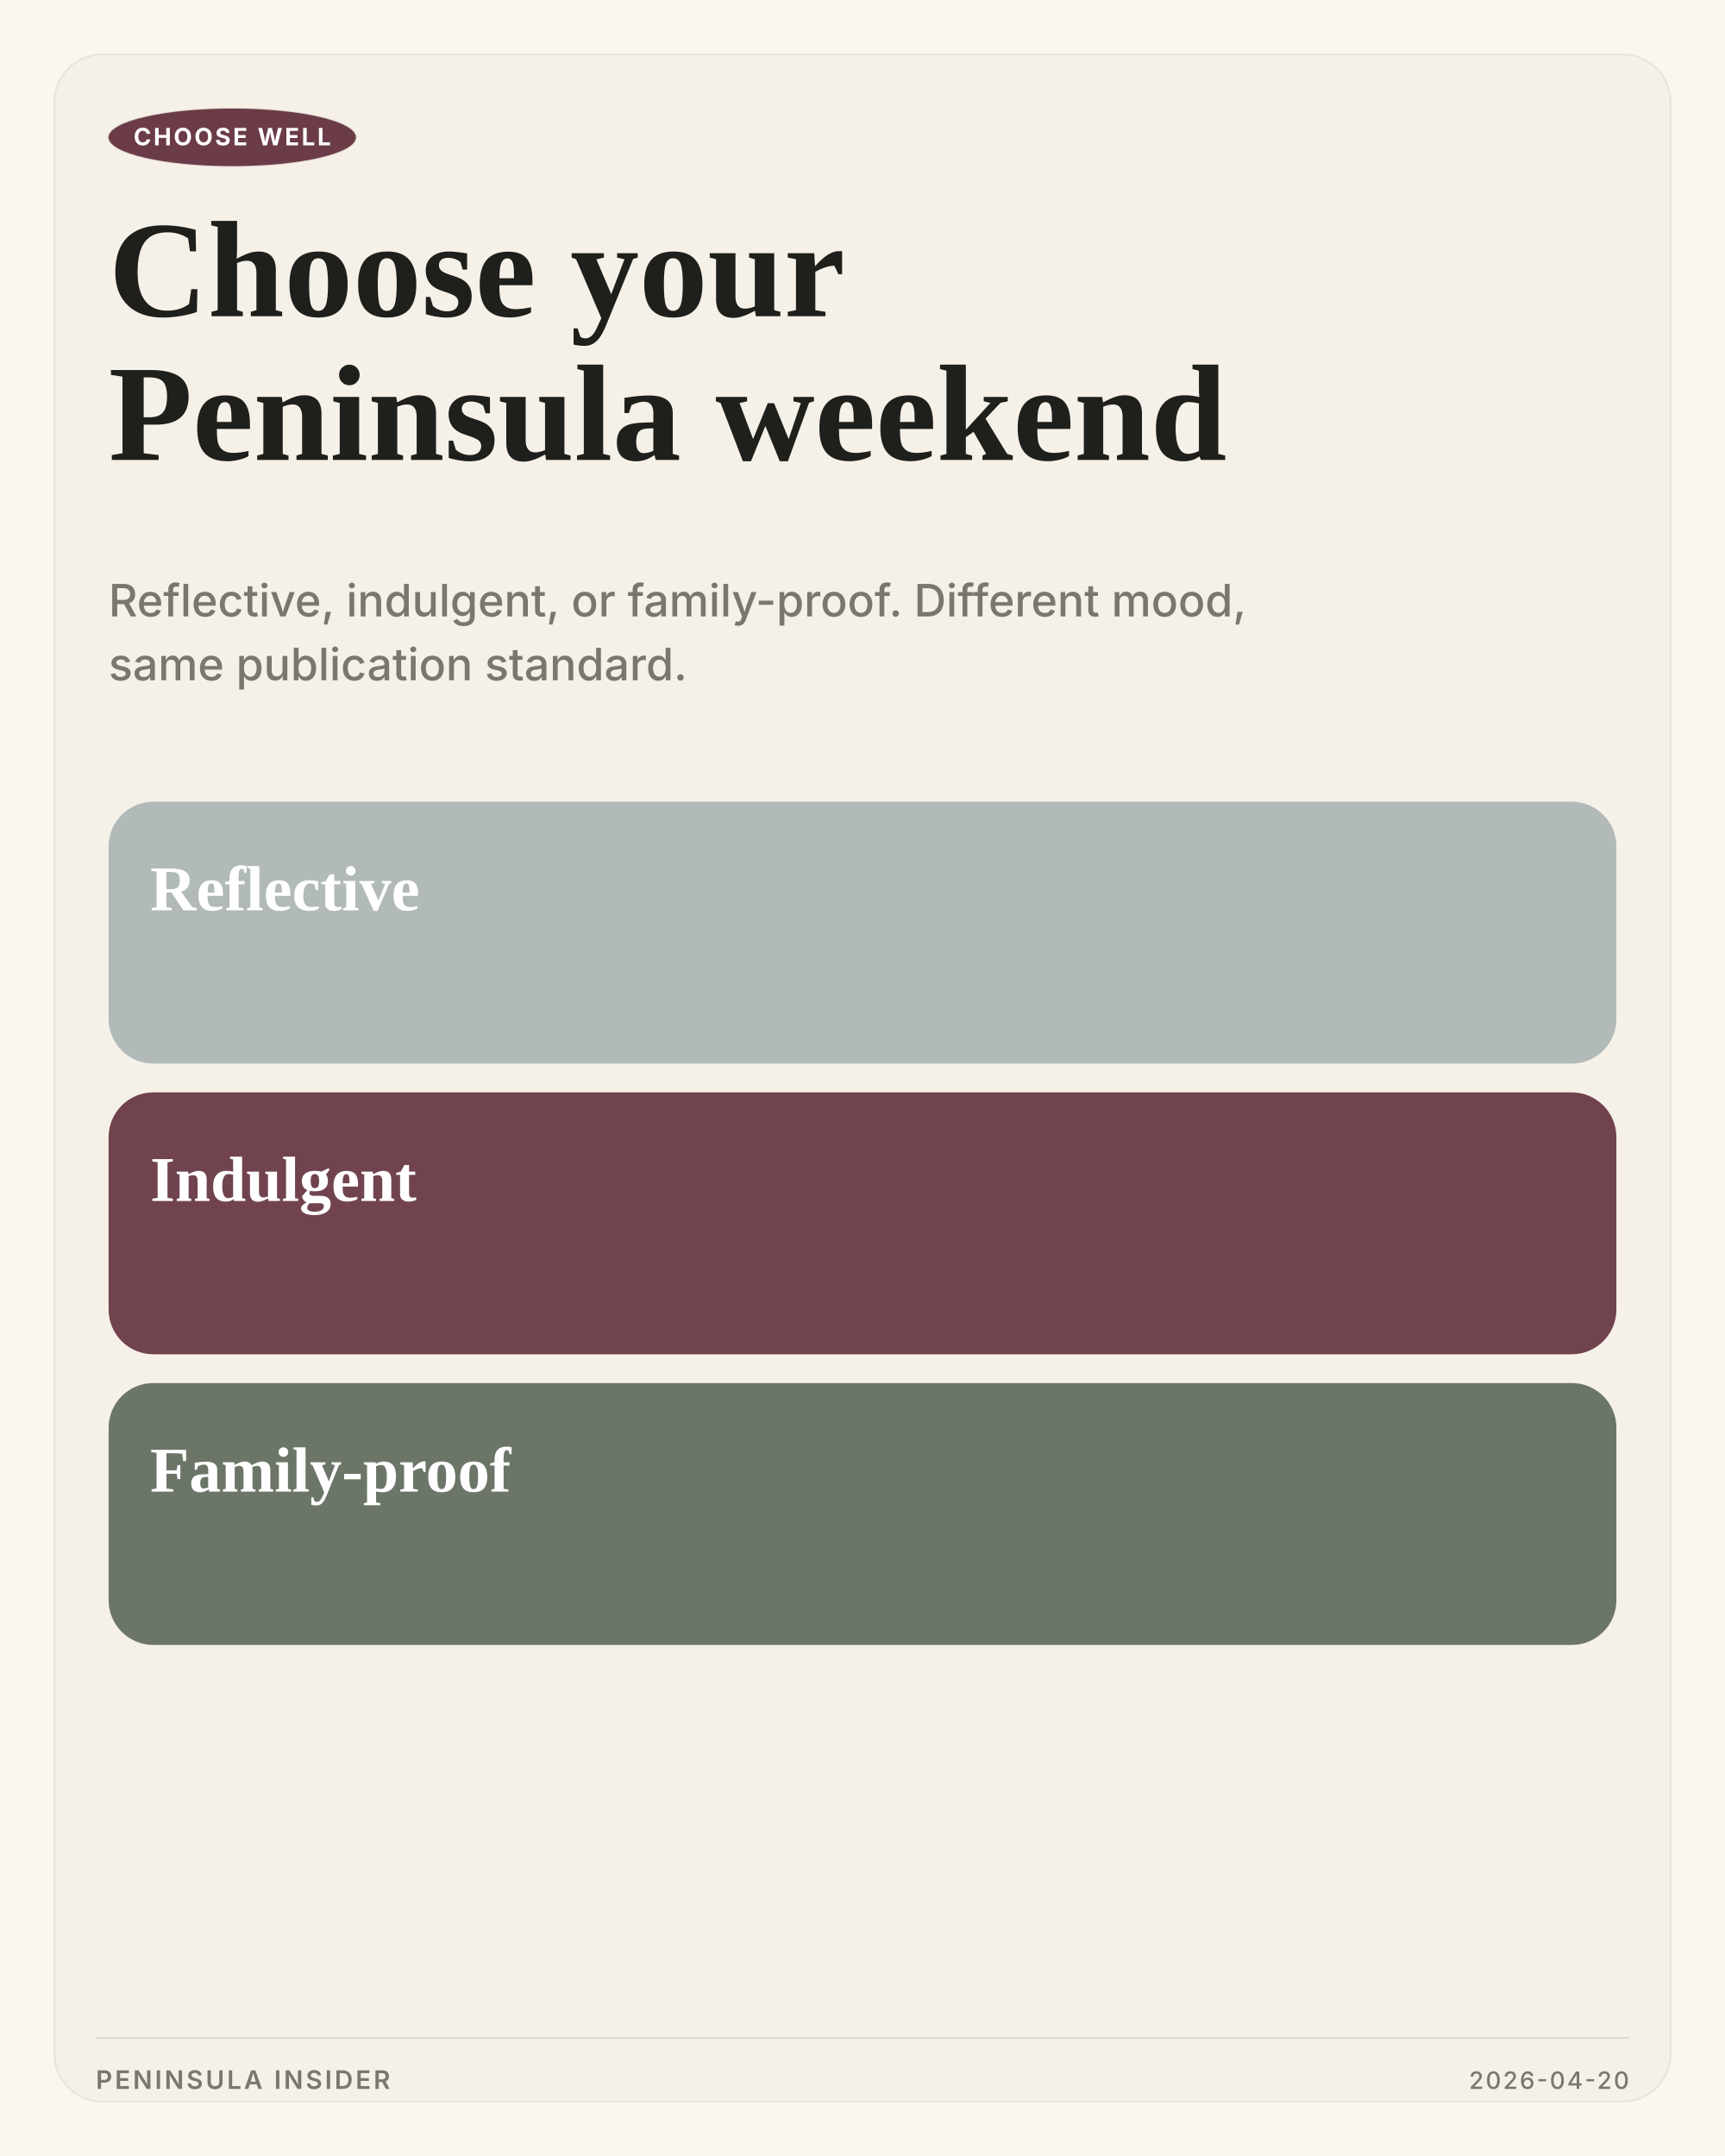
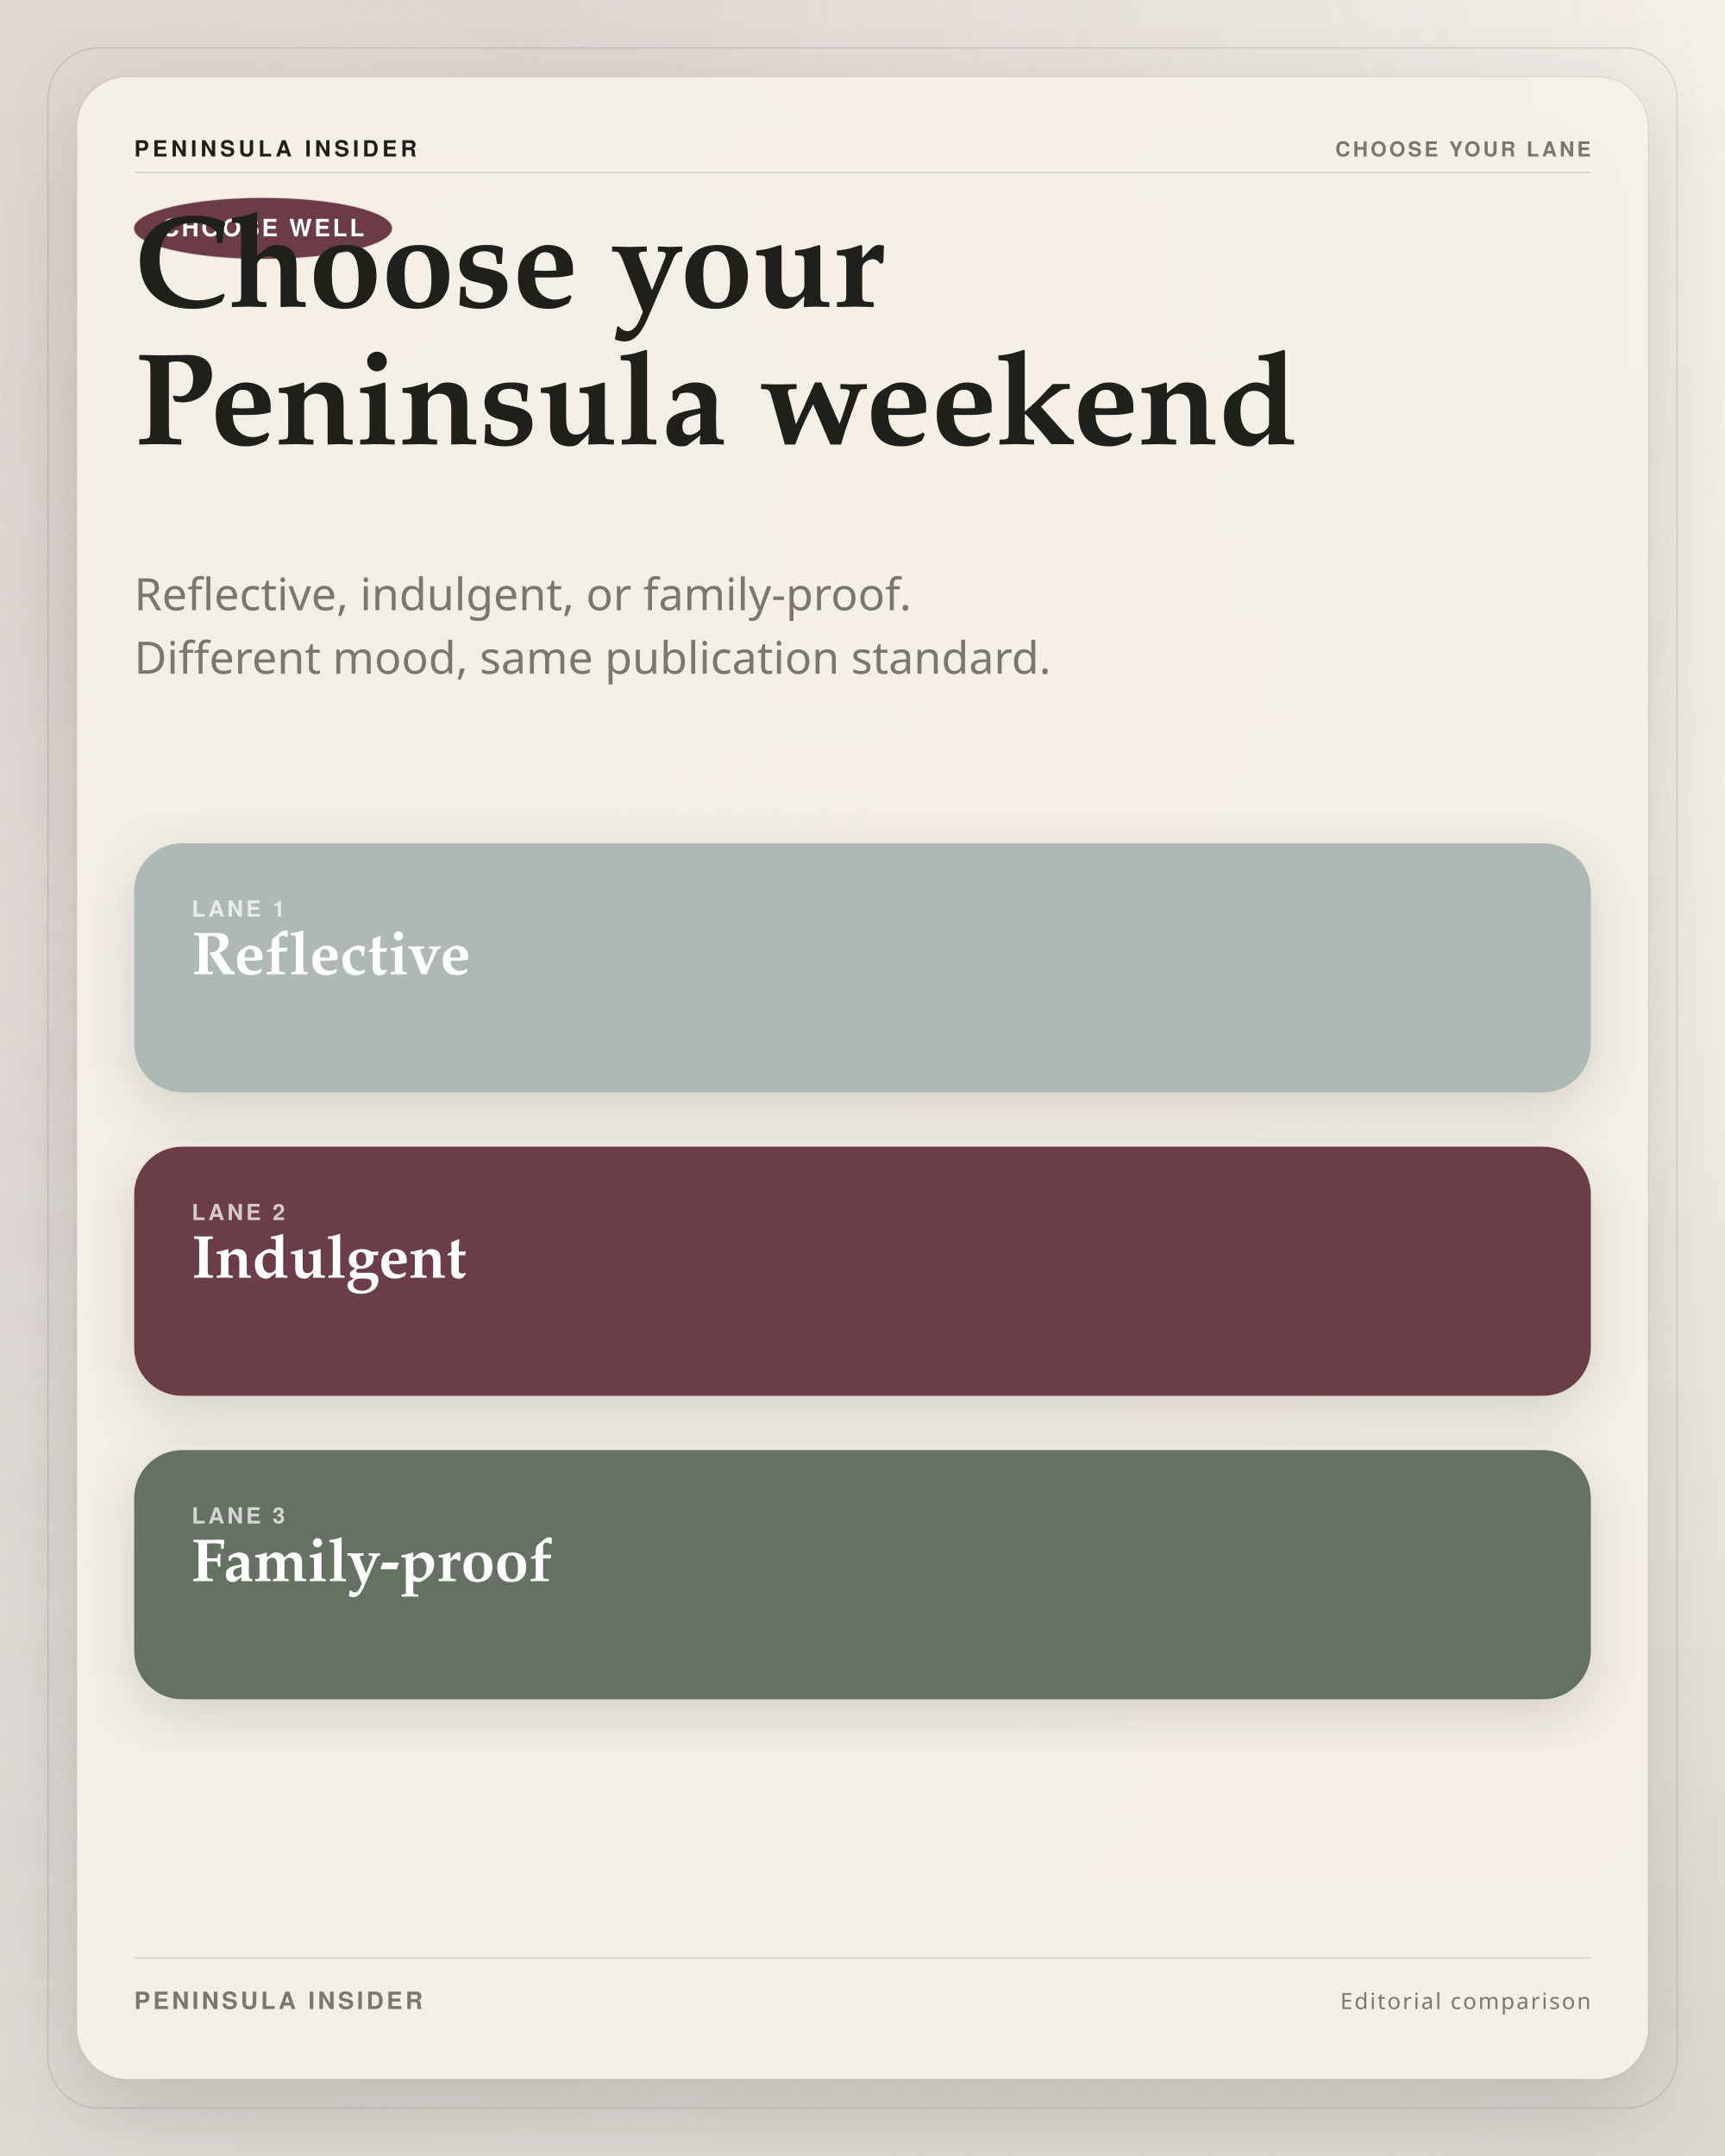
<svg xmlns="http://www.w3.org/2000/svg" width="1080" height="1350" viewBox="0 0 1080 1350">
-   <rect width="1080" height="1350" fill="#FBF7F0" />
-   <rect x="34" y="34" width="1012" height="1282" rx="30" fill="#F6F1E8" stroke="rgba(31,32,28,0.08)" />
-   <g transform="translate(68 68)">
-     <rect width="154.8" height="36" rx="999" fill="#6B3C48" stroke="rgba(107,60,72,0.2)" />
-     <text x="77.4" y="23" text-anchor="middle" font-family="Inter, 'Helvetica Neue', Arial, sans-serif" font-size="15" font-weight="700" letter-spacing="1.4" fill="#FFFFFF">CHOOSE WELL</text>
+   <defs>
+     <linearGradient id="pi-social-2026-04-20-thu-weekend-moods-ig-4x5-s01-v01-paper-gradient" x1="0" x2="1" y1="0" y2="1">
+       <stop offset="0%" stop-color="#FBF7F0" />
+       <stop offset="100%" stop-color="#F6F1E8" />
+     </linearGradient>
+     <linearGradient id="pi-social-2026-04-20-thu-weekend-moods-ig-4x5-s01-v01-soft-vignette" x1="0" x2="0" y1="0" y2="1">
+       <stop offset="0%" stop-color="#FFFFFF" stop-opacity="0.02" />
+       <stop offset="100%" stop-color="#151714" stop-opacity="0.12" />
+     </linearGradient>
+     <linearGradient id="pi-social-2026-04-20-thu-weekend-moods-ig-4x5-s01-v01-image-bottom" x1="0" x2="0" y1="0" y2="1">
+       <stop offset="0%" stop-color="#0F120F" stop-opacity="0.02" />
+       <stop offset="54%" stop-color="#0F120F" stop-opacity="0.08" />
+       <stop offset="100%" stop-color="#0F120F" stop-opacity="0.72" />
+     </linearGradient>
+     <linearGradient id="pi-social-2026-04-20-thu-weekend-moods-ig-4x5-s01-v01-image-side" x1="0" x2="1" y1="0" y2="0">
+       <stop offset="0%" stop-color="#0F120F" stop-opacity="0.72" />
+       <stop offset="48%" stop-color="#0F120F" stop-opacity="0.18" />
+       <stop offset="100%" stop-color="#0F120F" stop-opacity="0.04" />
+     </linearGradient>
+     <radialGradient id="pi-social-2026-04-20-thu-weekend-moods-ig-4x5-s01-v01-pinot-glow" cx="18%" cy="12%" r="88%">
+       <stop offset="0%" stop-color="#C7B6A3" stop-opacity="0.38" />
+       <stop offset="36%" stop-color="#6B3C48" stop-opacity="0.14" />
+       <stop offset="100%" stop-color="#000000" stop-opacity="0" />
+     </radialGradient>
+     <filter id="pi-social-2026-04-20-thu-weekend-moods-ig-4x5-s01-v01-paper-shadow" x="-20%" y="-20%" width="140%" height="140%">
+       <feDropShadow dx="0" dy="18" stdDeviation="28" flood-color="#121411" flood-opacity="0.16" />
+     </filter>
+     <filter id="pi-social-2026-04-20-thu-weekend-moods-ig-4x5-s01-v01-card-shadow" x="-20%" y="-20%" width="140%" height="140%">
+       <feDropShadow dx="0" dy="10" stdDeviation="18" flood-color="#171916" flood-opacity="0.14" />
+     </filter>
+     <filter id="pi-social-2026-04-20-thu-weekend-moods-ig-4x5-s01-v01-grain" x="0" y="0" width="100%" height="100%">
+       <feTurbulence type="fractalNoise" baseFrequency="0.85" numOctaves="2" stitchTiles="stitch" result="noise" />
+       <feColorMatrix type="saturate" values="0" />
+       <feComponentTransfer>
+         <feFuncA type="table" tableValues="0 0.02" />
+       </feComponentTransfer>
+     </filter>
+     <clipPath id="pi-social-2026-04-20-thu-weekend-moods-ig-4x5-s01-v01-frame-clip">
+       <rect x="30" y="30" width="1020" height="1290" rx="32" />
+     </clipPath>
+   </defs>
+   <rect width="1080" height="1350" fill="url(#pi-social-2026-04-20-thu-weekend-moods-ig-4x5-s01-v01-paper-gradient)" />
+   <rect width="1080" height="1350" fill="url(#pi-social-2026-04-20-thu-weekend-moods-ig-4x5-s01-v01-pinot-glow)" />
+   <rect width="1080" height="1350" fill="url(#pi-social-2026-04-20-thu-weekend-moods-ig-4x5-s01-v01-soft-vignette)" />
+   <rect width="1080" height="1350" filter="url(#pi-social-2026-04-20-thu-weekend-moods-ig-4x5-s01-v01-grain)" opacity="0.9" />
+   <rect x="48" y="48" width="984" height="1254" rx="32" fill="rgba(246,241,232,0.94)" stroke="rgba(31,32,28,0.08)" filter="url(#pi-social-2026-04-20-thu-weekend-moods-ig-4x5-s01-v01-paper-shadow)" />
+   <g>
+     <line x1="84" y1="108" x2="996" y2="108" stroke="rgba(31,32,28,0.12)" stroke-width="1" />
+     <text x="84" y="98" font-family="Avenir Next, 'Gill Sans', 'Trebuchet MS', 'Helvetica Neue', sans-serif" font-size="14" font-weight="700" letter-spacing="2.2" fill="#1F201C">PENINSULA INSIDER</text>
+     <text x="996" y="98" text-anchor="end" font-family="Avenir Next, 'Gill Sans', 'Trebuchet MS', 'Helvetica Neue', sans-serif" font-size="13" font-weight="600" letter-spacing="1.6" fill="rgba(31,32,28,0.58)">CHOOSE YOUR LANE</text>
  </g>
-   <text x="68" y="198" font-family="Iowan Old Style, Georgia, 'Times New Roman', serif" font-size="86" font-weight="700" letter-spacing="0" fill="#1F201C">
-     <tspan x="68" dy="0">Choose your</tspan>
-     <tspan x="68" dy="90">Peninsula weekend</tspan>
+   <g transform="translate(84 124)">
+     <rect width="161.4" height="38" rx="999" fill="#6B3C48" stroke="rgba(107,60,72,0.22)" />
+     <text x="80.7" y="24" text-anchor="middle" font-family="Avenir Next, 'Gill Sans', 'Trebuchet MS', 'Helvetica Neue', sans-serif" font-size="15" font-weight="700" letter-spacing="1.5" fill="#FFFFFF">CHOOSE WELL</text>
+   </g>
+   <text x="84" y="192" font-family="Iowan Old Style, Baskerville, 'Palatino Linotype', 'Book Antiqua', Georgia, serif" font-size="82" font-weight="700" letter-spacing="0" fill="#1F201C" text-anchor="start">
+     <tspan x="84" dy="0">Choose your</tspan>
+     <tspan x="84" dy="86.1">Peninsula weekend</tspan>
  </text>
-   <text x="68" y="386" font-family="Inter, 'Helvetica Neue', Arial, sans-serif" font-size="28" font-weight="500" letter-spacing="0" fill="#7A776F">
-     <tspan x="68" dy="0">Reflective, indulgent, or family-proof. Different mood,</tspan>
-     <tspan x="68" dy="40">same publication standard.</tspan>
+   <text x="84" y="382.1" font-family="Avenir Next, Avenir, 'Segoe UI', 'Helvetica Neue', sans-serif" font-size="28" font-weight="500" letter-spacing="0" fill="#7A776F" text-anchor="start">
+     <tspan x="84" dy="0">Reflective, indulgent, or family-proof.</tspan>
+     <tspan x="84" dy="39.76">Different mood, same publication standard.</tspan>
  </text>
-   <g transform="translate(68 502)">
-     <rect width="944" height="164" rx="28" fill="#AEB8B7" opacity="0.96" />
-     <text x="26" y="68" font-family="Iowan Old Style, Georgia, 'Times New Roman', serif" font-size="40" font-weight="700" letter-spacing="0" fill="#FFFFFF">
-       <tspan x="26" dy="0">Reflective</tspan>
-     </text>
-   </g>
-   <g transform="translate(68 684)">
-     <rect width="944" height="164" rx="28" fill="#6B3C48" opacity="0.96" />
-     <text x="26" y="68" font-family="Iowan Old Style, Georgia, 'Times New Roman', serif" font-size="40" font-weight="700" letter-spacing="0" fill="#FFFFFF">
-       <tspan x="26" dy="0">Indulgent</tspan>
-     </text>
-   </g>
-   <g transform="translate(68 866)">
-     <rect width="944" height="164" rx="28" fill="#657163" opacity="0.96" />
-     <text x="26" y="68" font-family="Iowan Old Style, Georgia, 'Times New Roman', serif" font-size="40" font-weight="700" letter-spacing="0" fill="#FFFFFF">
-       <tspan x="26" dy="0">Family-proof</tspan>
+   <g>
+     <rect x="84" y="528" width="912" height="156" rx="30" fill="#AEB8B7" filter="url(#pi-social-2026-04-20-thu-weekend-moods-ig-4x5-s01-v01-card-shadow)" />
+     <text x="120" y="574" font-family="Avenir Next, 'Gill Sans', 'Trebuchet MS', 'Helvetica Neue', sans-serif" font-size="14" font-weight="700" letter-spacing="1.7" fill="rgba(255,255,255,0.72)">LANE 1</text>
+     <text x="120" y="610" font-family="Iowan Old Style, Baskerville, 'Palatino Linotype', 'Book Antiqua', Georgia, serif" font-size="38" font-weight="700" letter-spacing="0" fill="#FFFFFF" text-anchor="start">
+       <tspan x="120" dy="0">Reflective</tspan>
    </text>
  </g>
  <g>
-     <line x1="60" y1="1276" x2="1020" y2="1276" stroke="rgba(31,32,28,0.12)" stroke-width="1" />
-     <text x="60" y="1308" font-family="Inter, 'Helvetica Neue', Arial, sans-serif" font-size="16" font-weight="600" letter-spacing="1.6" fill="#7A776F">PENINSULA INSIDER</text>
-     <text x="1020" y="1308" text-anchor="end" font-family="Inter, 'Helvetica Neue', Arial, sans-serif" font-size="15" font-weight="500" letter-spacing="1.2" fill="#7A776F">2026-04-20</text>
+     <rect x="84" y="718" width="912" height="156" rx="30" fill="#6B3C48" filter="url(#pi-social-2026-04-20-thu-weekend-moods-ig-4x5-s01-v01-card-shadow)" />
+     <text x="120" y="764" font-family="Avenir Next, 'Gill Sans', 'Trebuchet MS', 'Helvetica Neue', sans-serif" font-size="14" font-weight="700" letter-spacing="1.7" fill="rgba(255,255,255,0.72)">LANE 2</text>
+     <text x="120" y="800" font-family="Iowan Old Style, Baskerville, 'Palatino Linotype', 'Book Antiqua', Georgia, serif" font-size="38" font-weight="700" letter-spacing="0" fill="#FFFFFF" text-anchor="start">
+       <tspan x="120" dy="0">Indulgent</tspan>
+     </text>
  </g>
+   <g>
+     <rect x="84" y="908" width="912" height="156" rx="30" fill="#657163" filter="url(#pi-social-2026-04-20-thu-weekend-moods-ig-4x5-s01-v01-card-shadow)" />
+     <text x="120" y="954" font-family="Avenir Next, 'Gill Sans', 'Trebuchet MS', 'Helvetica Neue', sans-serif" font-size="14" font-weight="700" letter-spacing="1.7" fill="rgba(255,255,255,0.72)">LANE 3</text>
+     <text x="120" y="990" font-family="Iowan Old Style, Baskerville, 'Palatino Linotype', 'Book Antiqua', Georgia, serif" font-size="38" font-weight="700" letter-spacing="0" fill="#FFFFFF" text-anchor="start">
+       <tspan x="120" dy="0">Family-proof</tspan>
+     </text>
+   </g>
+   <g>
+     <line x1="84" y1="1226" x2="996" y2="1226" stroke="rgba(31,32,28,0.12)" stroke-width="1" />
+     <text x="84" y="1258" font-family="Avenir Next, 'Gill Sans', 'Trebuchet MS', 'Helvetica Neue', sans-serif" font-size="15" font-weight="700" letter-spacing="1.8" fill="#7A776F">PENINSULA INSIDER</text>
+     <text x="996" y="1258" text-anchor="end" font-family="Avenir Next, Avenir, 'Segoe UI', 'Helvetica Neue', sans-serif" font-size="14" font-weight="500" letter-spacing="1.1" fill="#7A776F">Editorial comparison</text>
+   </g>
+   <rect x="30" y="30" width="1020" height="1290" rx="32" fill="none" stroke="rgba(31,32,28,0.11)" />
</svg>
